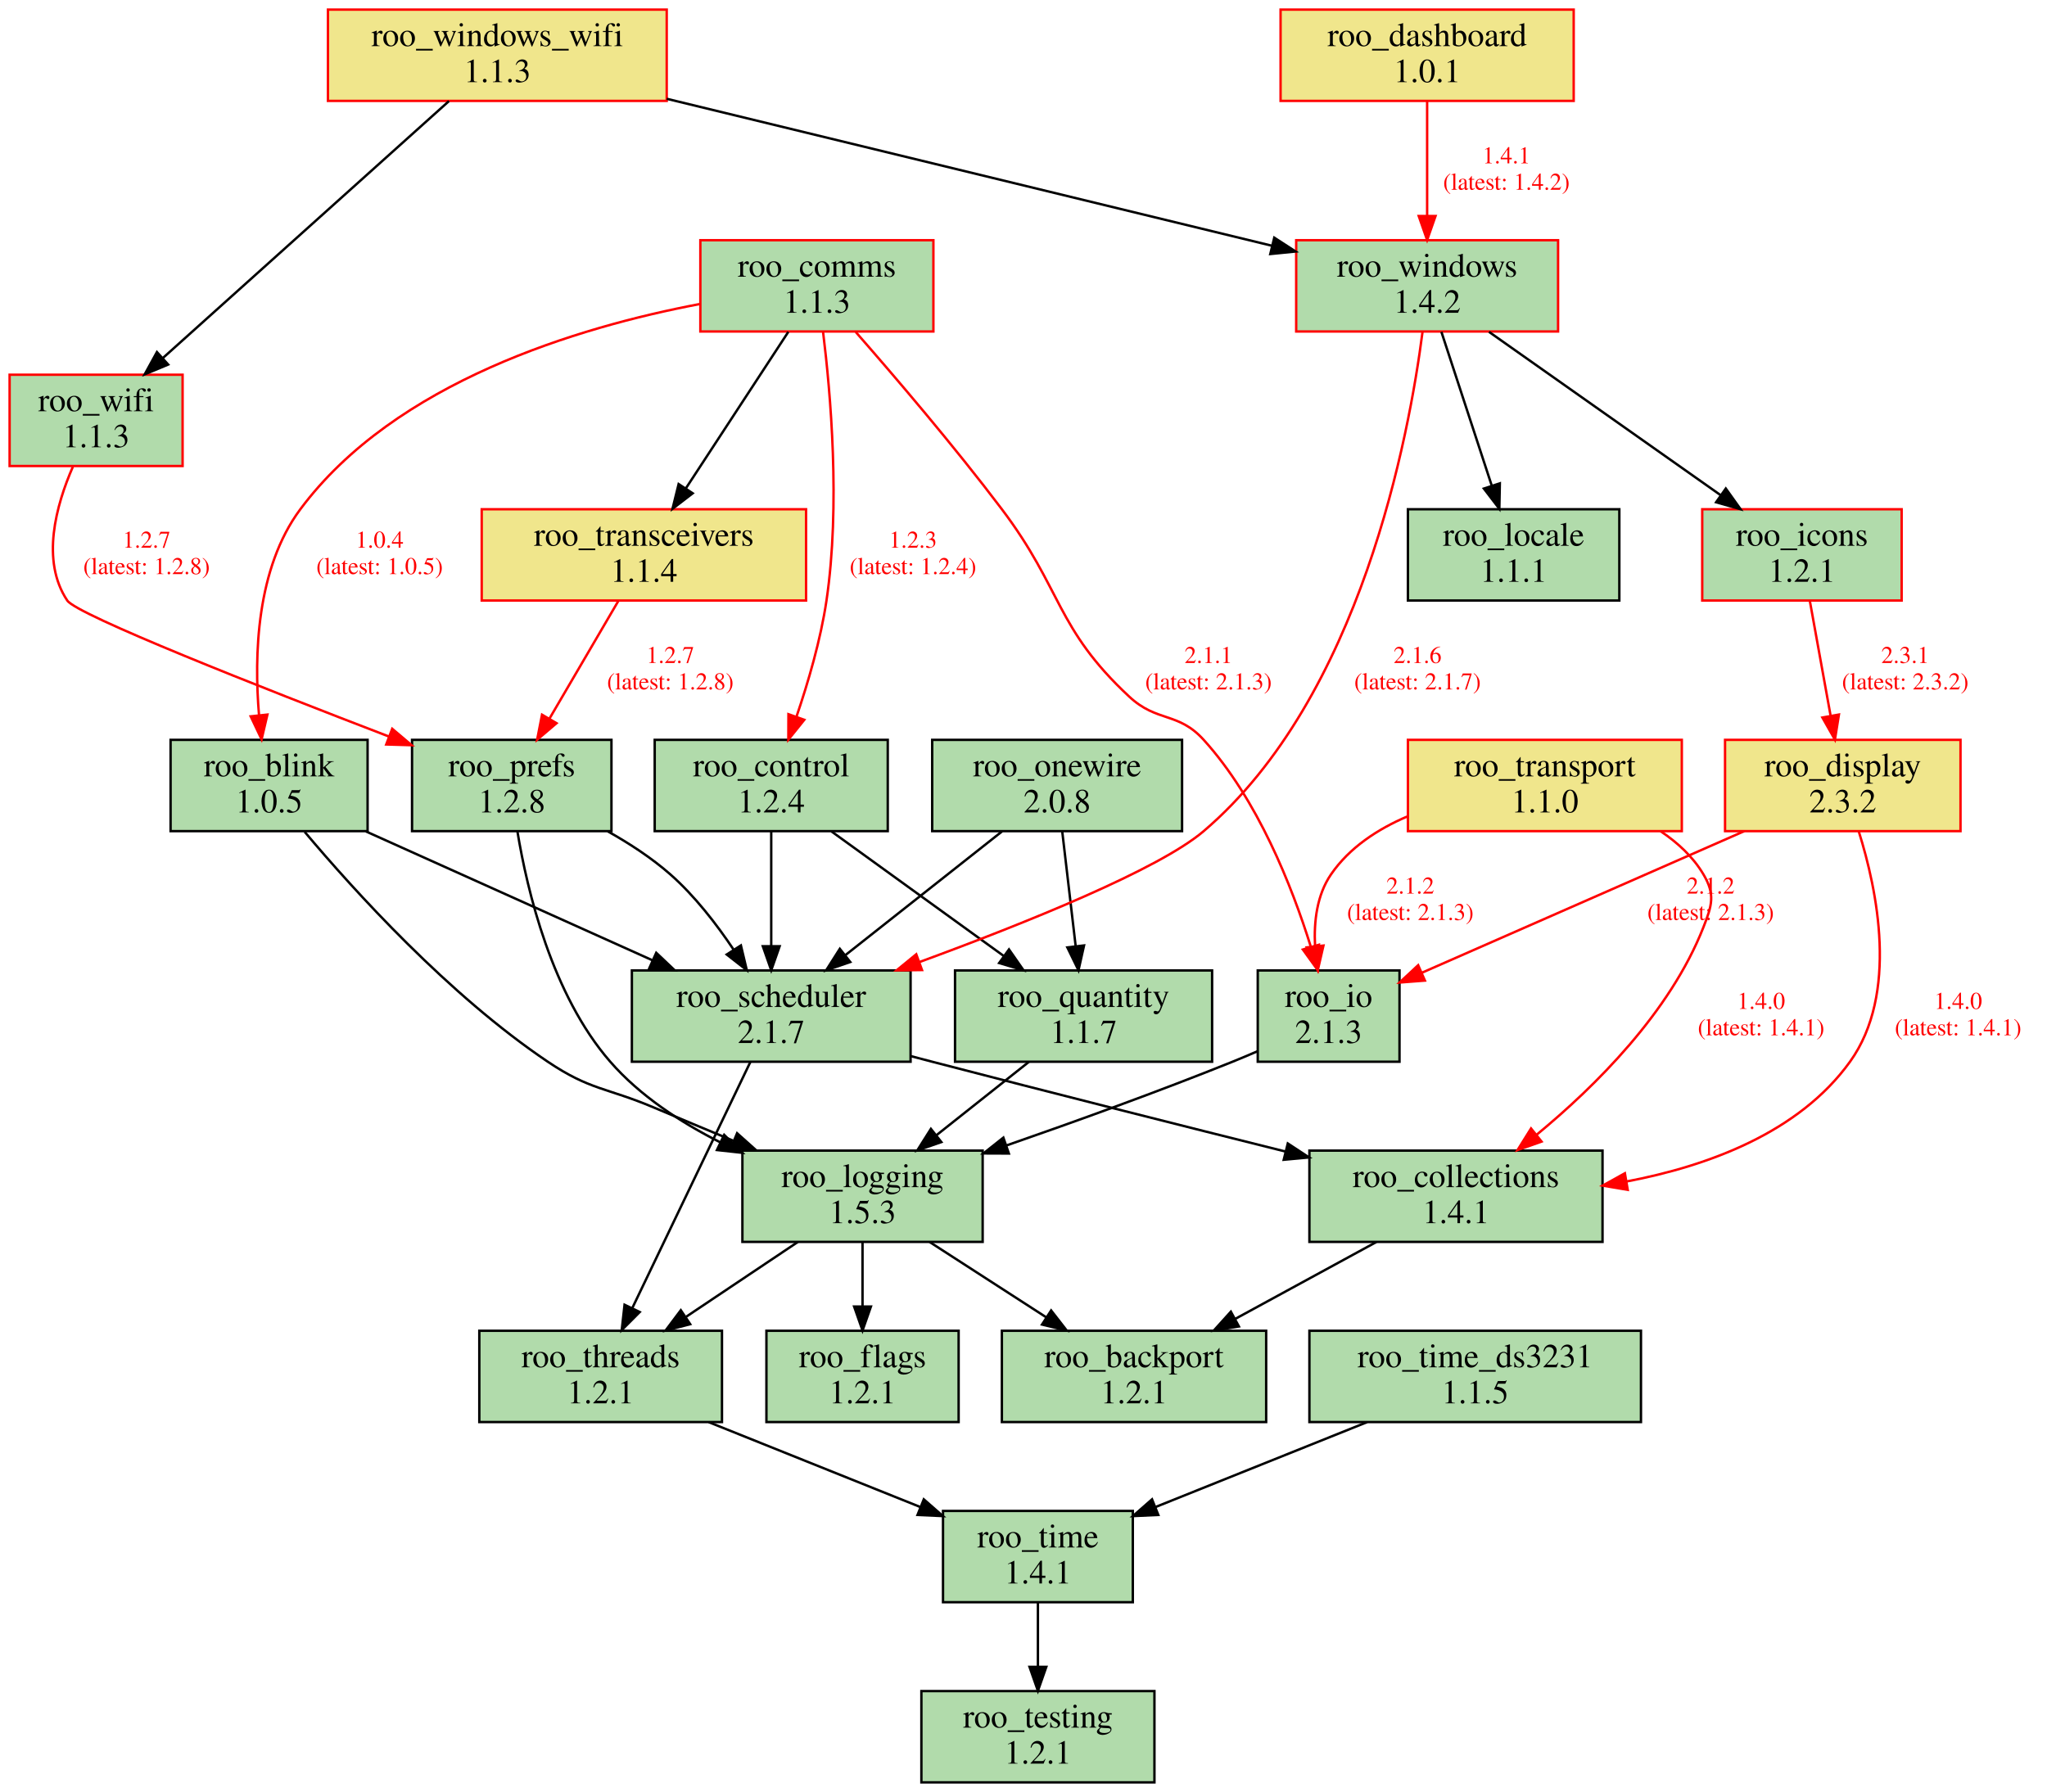
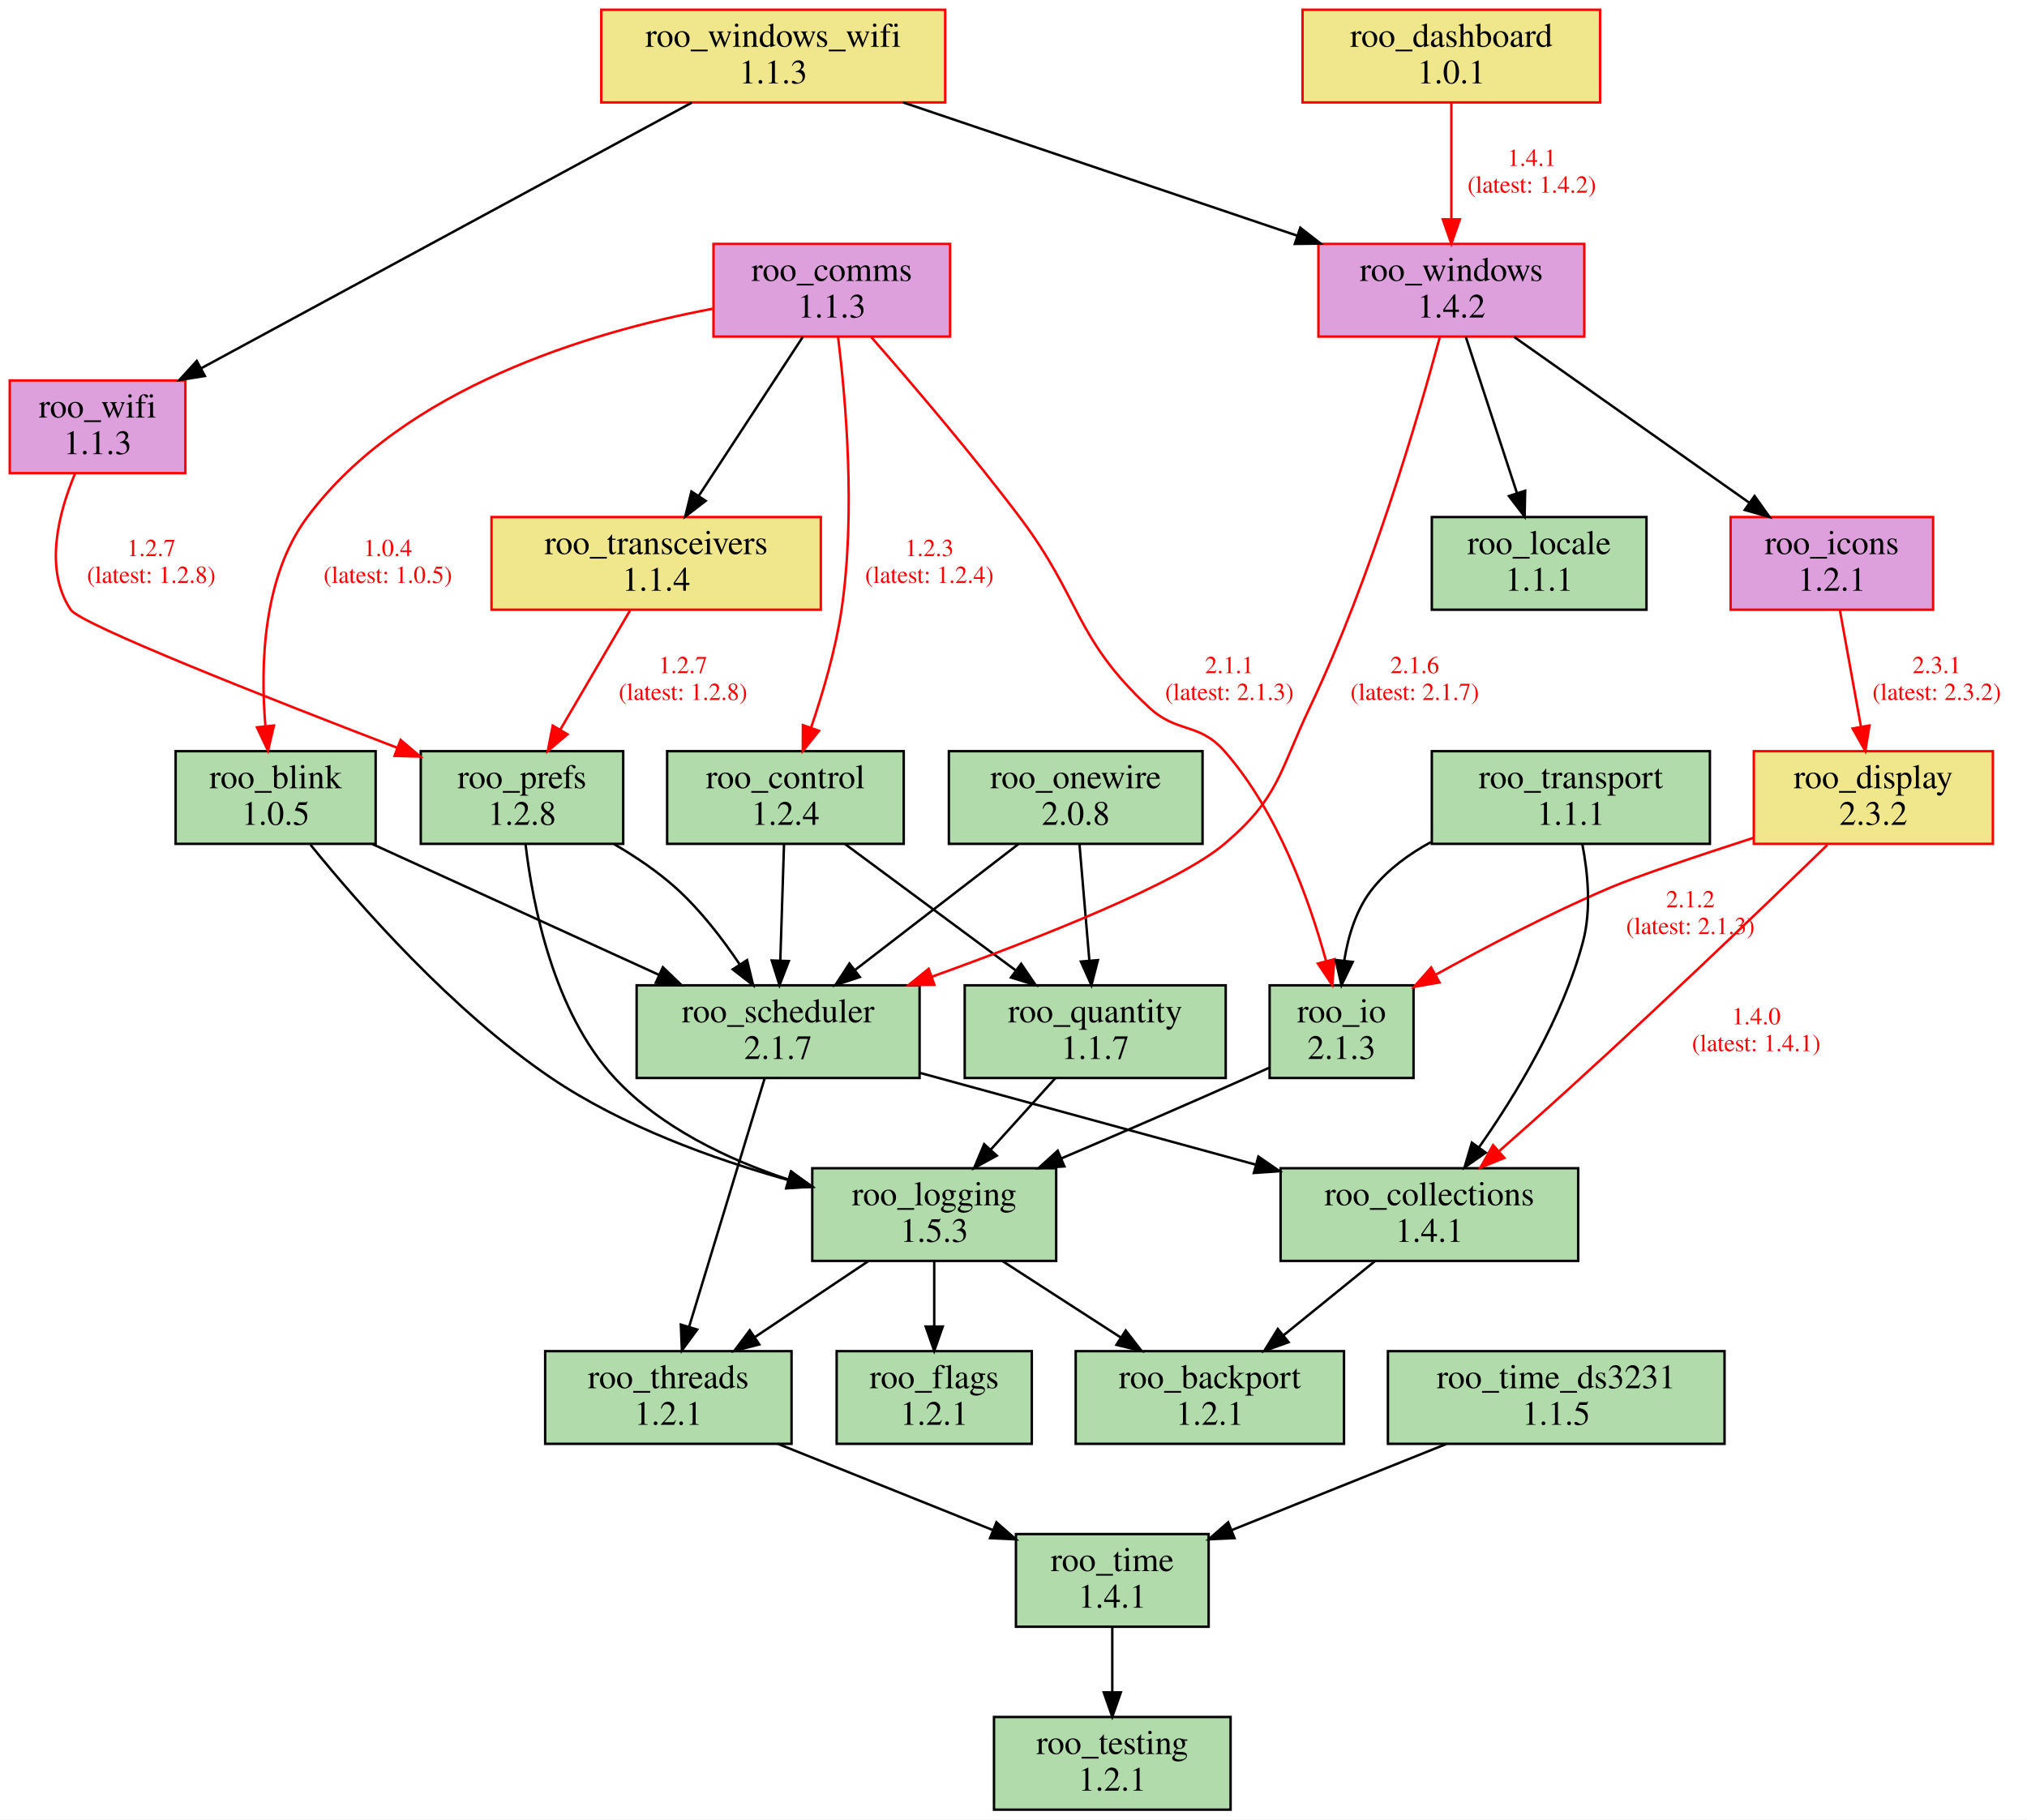
- <svg xmlns="http://www.w3.org/2000/svg" width="852pt" height="746pt" viewBox="0.00 0.00 852.00 746.00">
+ <svg xmlns="http://www.w3.org/2000/svg" width="831pt" height="746pt" viewBox="0.00 0.00 831.00 746.00">
  <g id="graph0" class="graph" transform="scale(1 1) rotate(0) translate(4 742)">
-     <polygon fill="white" stroke="transparent" points="-4,4 -4,-742 848,-742 848,4 -4,4" />
+     <polygon fill="white" stroke="transparent" points="-4,4 -4,-742 827,-742 827,4 -4,4" />
    <g id="node1" class="node">
-       <polygon fill="#b1dbab" stroke="black" points="523,-188 413,-188 413,-150 523,-150 523,-188" />
-       <text text-anchor="middle" x="468" y="-172.8" font-family="Times,serif" font-size="14.00">roo_backport</text>
-       <text text-anchor="middle" x="468" y="-157.8" font-family="Times,serif" font-size="14.00">1.2.1</text>
+       <polygon fill="#b1dbab" stroke="black" points="547,-188 437,-188 437,-150 547,-150 547,-188" />
+       <text text-anchor="middle" x="492" y="-172.8" font-family="Times,serif" font-size="14.00">roo_backport</text>
+       <text text-anchor="middle" x="492" y="-157.8" font-family="Times,serif" font-size="14.00">1.2.1</text>
    </g>
    <g id="node2" class="node">
-       <polygon fill="#b1dbab" stroke="black" points="149,-434 67,-434 67,-396 149,-396 149,-434" />
-       <text text-anchor="middle" x="108" y="-418.8" font-family="Times,serif" font-size="14.00">roo_blink</text>
-       <text text-anchor="middle" x="108" y="-403.8" font-family="Times,serif" font-size="14.00">1.0.5</text>
+       <polygon fill="#b1dbab" stroke="black" points="150,-434 68,-434 68,-396 150,-396 150,-434" />
+       <text text-anchor="middle" x="109" y="-418.8" font-family="Times,serif" font-size="14.00">roo_blink</text>
+       <text text-anchor="middle" x="109" y="-403.8" font-family="Times,serif" font-size="14.00">1.0.5</text>
    </g>
    <g id="node12" class="node">
-       <polygon fill="#b1dbab" stroke="black" points="405,-263 305,-263 305,-225 405,-225 405,-263" />
-       <text text-anchor="middle" x="355" y="-247.8" font-family="Times,serif" font-size="14.00">roo_logging</text>
-       <text text-anchor="middle" x="355" y="-232.8" font-family="Times,serif" font-size="14.00">1.5.3</text>
+       <polygon fill="#b1dbab" stroke="black" points="429,-263 329,-263 329,-225 429,-225 429,-263" />
+       <text text-anchor="middle" x="379" y="-247.8" font-family="Times,serif" font-size="14.00">roo_logging</text>
+       <text text-anchor="middle" x="379" y="-232.8" font-family="Times,serif" font-size="14.00">1.5.3</text>
    </g>
    <g id="edge1" class="edge">
-       <path fill="none" stroke="black" d="M122.82,-395.69C143.4,-371.22 182.77,-327.74 224,-300 241.67,-288.11 248.38,-289.29 268,-281 278.71,-276.47 290.19,-271.68 301.18,-267.12" />
-       <polygon fill="black" stroke="black" points="302.79,-270.24 310.69,-263.18 300.11,-263.78 302.79,-270.24" />
+       <path fill="none" stroke="black" d="M123.31,-395.61C143.2,-371.06 181.37,-327.48 222,-300 251.25,-280.22 288.37,-266.79 319.18,-258.15" />
+       <polygon fill="black" stroke="black" points="320.2,-261.5 328.94,-255.51 318.37,-254.74 320.2,-261.5" />
    </g>
    <g id="node16" class="node">
-       <polygon fill="#b1dbab" stroke="black" points="375,-338 259,-338 259,-300 375,-300 375,-338" />
-       <text text-anchor="middle" x="317" y="-322.8" font-family="Times,serif" font-size="14.00">roo_scheduler</text>
-       <text text-anchor="middle" x="317" y="-307.8" font-family="Times,serif" font-size="14.00">2.1.7</text>
+       <polygon fill="#b1dbab" stroke="black" points="373,-338 257,-338 257,-300 373,-300 373,-338" />
+       <text text-anchor="middle" x="315" y="-322.8" font-family="Times,serif" font-size="14.00">roo_scheduler</text>
+       <text text-anchor="middle" x="315" y="-307.8" font-family="Times,serif" font-size="14.00">2.1.7</text>
    </g>
    <g id="edge2" class="edge">
-       <path fill="none" stroke="black" d="M148.3,-395.88C182.27,-380.6 231.02,-358.67 267.39,-342.31" />
-       <polygon fill="black" stroke="black" points="269.14,-345.36 276.83,-338.07 266.27,-338.98 269.14,-345.36" />
+       <path fill="none" stroke="black" d="M148.72,-395.88C182.2,-380.6 230.26,-358.67 266.1,-342.31" />
+       <polygon fill="black" stroke="black" points="267.76,-345.4 275.4,-338.07 264.85,-339.04 267.76,-345.4" />
    </g>
    <g id="node3" class="node">
-       <polygon fill="#b1dbab" stroke="black" points="663,-263 541,-263 541,-225 663,-225 663,-263" />
-       <text text-anchor="middle" x="602" y="-247.8" font-family="Times,serif" font-size="14.00">roo_collections</text>
-       <text text-anchor="middle" x="602" y="-232.8" font-family="Times,serif" font-size="14.00">1.4.1</text>
+       <polygon fill="#b1dbab" stroke="black" points="643,-263 521,-263 521,-225 643,-225 643,-263" />
+       <text text-anchor="middle" x="582" y="-247.8" font-family="Times,serif" font-size="14.00">roo_collections</text>
+       <text text-anchor="middle" x="582" y="-232.8" font-family="Times,serif" font-size="14.00">1.4.1</text>
    </g>
    <g id="edge3" class="edge">
-       <path fill="none" stroke="black" d="M568.88,-224.96C551.16,-215.3 529.15,-203.32 510.22,-193" />
-       <polygon fill="black" stroke="black" points="511.66,-189.8 501.21,-188.09 508.31,-195.95 511.66,-189.8" />
+       <path fill="none" stroke="black" d="M559.75,-224.96C548.39,-215.74 534.41,-204.4 522.1,-194.42" />
+       <polygon fill="black" stroke="black" points="524.27,-191.67 514.3,-188.09 519.86,-197.11 524.27,-191.67" />
    </g>
    <g id="node4" class="node">
-       <polygon fill="#b1dbab" stroke="red" points="384.5,-642 287.5,-642 287.5,-604 384.5,-604 384.5,-642" />
-       <text text-anchor="middle" x="336" y="-626.8" font-family="Times,serif" font-size="14.00">roo_comms</text>
-       <text text-anchor="middle" x="336" y="-611.8" font-family="Times,serif" font-size="14.00">1.1.3</text>
+       <polygon fill="plum" stroke="red" points="385.5,-642 288.5,-642 288.5,-604 385.5,-604 385.5,-642" />
+       <text text-anchor="middle" x="337" y="-626.8" font-family="Times,serif" font-size="14.00">roo_comms</text>
+       <text text-anchor="middle" x="337" y="-611.8" font-family="Times,serif" font-size="14.00">1.1.3</text>
    </g>
    <g id="edge4" class="edge">
-       <path fill="none" stroke="red" d="M287.14,-615.41C236.88,-605.86 160.52,-583.08 121,-530 102.68,-505.39 101.7,-469.14 103.82,-444.15" />
-       <polygon fill="red" stroke="red" points="107.3,-444.52 104.88,-434.2 100.34,-443.78 107.3,-444.52" />
-       <text text-anchor="middle" x="154" y="-514" font-family="Times,serif" font-size="10.00" fill="red">1.0.4</text>
-       <text text-anchor="middle" x="154" y="-503" font-family="Times,serif" font-size="10.00" fill="red">(latest: 1.0.5)</text>
+       <path fill="none" stroke="red" d="M288.14,-615.41C237.88,-605.86 161.52,-583.08 122,-530 103.68,-505.39 102.7,-469.14 104.82,-444.15" />
+       <polygon fill="red" stroke="red" points="108.3,-444.52 105.88,-434.2 101.34,-443.78 108.3,-444.52" />
+       <text text-anchor="middle" x="155" y="-514" font-family="Times,serif" font-size="10.00" fill="red">1.0.4</text>
+       <text text-anchor="middle" x="155" y="-503" font-family="Times,serif" font-size="10.00" fill="red">(latest: 1.0.5)</text>
    </g>
    <g id="node5" class="node">
-       <polygon fill="#b1dbab" stroke="black" points="365.5,-434 268.5,-434 268.5,-396 365.5,-396 365.5,-434" />
-       <text text-anchor="middle" x="317" y="-418.8" font-family="Times,serif" font-size="14.00">roo_control</text>
-       <text text-anchor="middle" x="317" y="-403.8" font-family="Times,serif" font-size="14.00">1.2.4</text>
+       <polygon fill="#b1dbab" stroke="black" points="366.5,-434 269.5,-434 269.5,-396 366.5,-396 366.5,-434" />
+       <text text-anchor="middle" x="318" y="-418.8" font-family="Times,serif" font-size="14.00">roo_control</text>
+       <text text-anchor="middle" x="318" y="-403.8" font-family="Times,serif" font-size="14.00">1.2.4</text>
    </g>
    <g id="edge5" class="edge">
-       <path fill="none" stroke="red" d="M338.58,-603.8C341.7,-578.55 345.85,-531.54 340,-492 337.58,-475.65 332.38,-457.94 327.54,-443.74" />
-       <polygon fill="red" stroke="red" points="330.76,-442.34 324.12,-434.08 324.16,-444.68 330.76,-442.34" />
-       <text text-anchor="middle" x="376" y="-514" font-family="Times,serif" font-size="10.00" fill="red">1.2.3</text>
-       <text text-anchor="middle" x="376" y="-503" font-family="Times,serif" font-size="10.00" fill="red">(latest: 1.2.4)</text>
+       <path fill="none" stroke="red" d="M339.58,-603.8C342.7,-578.55 346.85,-531.54 341,-492 338.58,-475.65 333.38,-457.94 328.54,-443.74" />
+       <polygon fill="red" stroke="red" points="331.76,-442.34 325.12,-434.08 325.16,-444.68 331.76,-442.34" />
+       <text text-anchor="middle" x="377" y="-514" font-family="Times,serif" font-size="10.00" fill="red">1.2.3</text>
+       <text text-anchor="middle" x="377" y="-503" font-family="Times,serif" font-size="10.00" fill="red">(latest: 1.2.4)</text>
    </g>
    <g id="node10" class="node">
-       <polygon fill="#b1dbab" stroke="black" points="578.5,-338 519.5,-338 519.5,-300 578.5,-300 578.5,-338" />
-       <text text-anchor="middle" x="549" y="-322.8" font-family="Times,serif" font-size="14.00">roo_io</text>
-       <text text-anchor="middle" x="549" y="-307.8" font-family="Times,serif" font-size="14.00">2.1.3</text>
+       <polygon fill="#b1dbab" stroke="black" points="575.5,-338 516.5,-338 516.5,-300 575.5,-300 575.5,-338" />
+       <text text-anchor="middle" x="546" y="-322.8" font-family="Times,serif" font-size="14.00">roo_io</text>
+       <text text-anchor="middle" x="546" y="-307.8" font-family="Times,serif" font-size="14.00">2.1.3</text>
    </g>
    <g id="edge6" class="edge">
-       <path fill="none" stroke="red" d="M352.19,-603.77C368.17,-585.52 393.04,-556.43 413,-530 438.26,-496.55 435.33,-480.57 466,-452 477.66,-441.14 486.3,-445.8 497,-434 519.5,-409.18 533.75,-372.97 541.53,-348.05" />
-       <polygon fill="red" stroke="red" points="544.98,-348.71 544.47,-338.13 538.27,-346.72 544.98,-348.71" />
-       <text text-anchor="middle" x="499" y="-466" font-family="Times,serif" font-size="10.00" fill="red">2.1.1</text>
-       <text text-anchor="middle" x="499" y="-455" font-family="Times,serif" font-size="10.00" fill="red">(latest: 2.1.3)</text>
+       <path fill="none" stroke="red" d="M353.19,-603.77C369.17,-585.52 394.04,-556.43 414,-530 439.26,-496.55 436.33,-480.57 467,-452 478.66,-441.14 487.48,-445.96 498,-434 519.85,-409.17 532.78,-372.96 539.62,-348.05" />
+       <polygon fill="red" stroke="red" points="543.07,-348.69 542.18,-338.13 536.29,-346.93 543.07,-348.69" />
+       <text text-anchor="middle" x="500" y="-466" font-family="Times,serif" font-size="10.00" fill="red">2.1.1</text>
+       <text text-anchor="middle" x="500" y="-455" font-family="Times,serif" font-size="10.00" fill="red">(latest: 2.1.3)</text>
    </g>
    <g id="node21" class="node">
-       <polygon fill="khaki" stroke="red" points="331.5,-530 196.5,-530 196.5,-492 331.5,-492 331.5,-530" />
-       <text text-anchor="middle" x="264" y="-514.8" font-family="Times,serif" font-size="14.00">roo_transceivers</text>
-       <text text-anchor="middle" x="264" y="-499.8" font-family="Times,serif" font-size="14.00">1.1.4</text>
+       <polygon fill="khaki" stroke="red" points="332.5,-530 197.5,-530 197.5,-492 332.5,-492 332.5,-530" />
+       <text text-anchor="middle" x="265" y="-514.8" font-family="Times,serif" font-size="14.00">roo_transceivers</text>
+       <text text-anchor="middle" x="265" y="-499.8" font-family="Times,serif" font-size="14.00">1.1.4</text>
    </g>
    <g id="edge7" class="edge">
-       <path fill="none" stroke="black" d="M324.11,-603.84C312.49,-586.08 294.67,-558.85 281.44,-538.65" />
-       <polygon fill="black" stroke="black" points="284.31,-536.64 275.91,-530.19 278.46,-540.48 284.31,-536.64" />
+       <path fill="none" stroke="black" d="M325.11,-603.84C313.49,-586.08 295.67,-558.85 282.44,-538.65" />
+       <polygon fill="black" stroke="black" points="285.31,-536.64 276.91,-530.19 279.46,-540.48 285.31,-536.64" />
    </g>
    <g id="node15" class="node">
-       <polygon fill="#b1dbab" stroke="black" points="500.5,-338 393.5,-338 393.5,-300 500.5,-300 500.5,-338" />
-       <text text-anchor="middle" x="447" y="-322.8" font-family="Times,serif" font-size="14.00">roo_quantity</text>
-       <text text-anchor="middle" x="447" y="-307.8" font-family="Times,serif" font-size="14.00">1.1.7</text>
+       <polygon fill="#b1dbab" stroke="black" points="498.5,-338 391.5,-338 391.5,-300 498.5,-300 498.5,-338" />
+       <text text-anchor="middle" x="445" y="-322.8" font-family="Times,serif" font-size="14.00">roo_quantity</text>
+       <text text-anchor="middle" x="445" y="-307.8" font-family="Times,serif" font-size="14.00">1.1.7</text>
    </g>
    <g id="edge8" class="edge">
-       <path fill="none" stroke="black" d="M342.07,-395.88C362.48,-381.12 391.47,-360.15 413.81,-344" />
-       <polygon fill="black" stroke="black" points="415.96,-346.76 422.01,-338.07 411.86,-341.09 415.96,-346.76" />
+       <path fill="none" stroke="black" d="M342.49,-395.88C362.34,-381.18 390.5,-360.34 412.28,-344.21" />
+       <polygon fill="black" stroke="black" points="414.63,-346.83 420.59,-338.07 410.47,-341.2 414.63,-346.83" />
    </g>
    <g id="edge9" class="edge">
-       <path fill="none" stroke="black" d="M317,-395.88C317,-382.35 317,-363.62 317,-348.15" />
-       <polygon fill="black" stroke="black" points="320.5,-348.07 317,-338.07 313.5,-348.07 320.5,-348.07" />
+       <path fill="none" stroke="black" d="M317.42,-395.88C316.99,-382.35 316.39,-363.62 315.9,-348.15" />
+       <polygon fill="black" stroke="black" points="319.39,-347.95 315.58,-338.07 312.4,-348.18 319.39,-347.95" />
    </g>
    <g id="node6" class="node">
-       <polygon fill="khaki" stroke="red" points="651,-738 529,-738 529,-700 651,-700 651,-738" />
-       <text text-anchor="middle" x="590" y="-722.8" font-family="Times,serif" font-size="14.00">roo_dashboard</text>
-       <text text-anchor="middle" x="590" y="-707.8" font-family="Times,serif" font-size="14.00">1.0.1</text>
+       <polygon fill="khaki" stroke="red" points="652,-738 530,-738 530,-700 652,-700 652,-738" />
+       <text text-anchor="middle" x="591" y="-722.8" font-family="Times,serif" font-size="14.00">roo_dashboard</text>
+       <text text-anchor="middle" x="591" y="-707.8" font-family="Times,serif" font-size="14.00">1.0.1</text>
    </g>
    <g id="node24" class="node">
-       <polygon fill="#b1dbab" stroke="red" points="644.5,-642 535.5,-642 535.5,-604 644.5,-604 644.5,-642" />
-       <text text-anchor="middle" x="590" y="-626.8" font-family="Times,serif" font-size="14.00">roo_windows</text>
-       <text text-anchor="middle" x="590" y="-611.8" font-family="Times,serif" font-size="14.00">1.4.2</text>
+       <polygon fill="plum" stroke="red" points="645.5,-642 536.5,-642 536.5,-604 645.5,-604 645.5,-642" />
+       <text text-anchor="middle" x="591" y="-626.8" font-family="Times,serif" font-size="14.00">roo_windows</text>
+       <text text-anchor="middle" x="591" y="-611.8" font-family="Times,serif" font-size="14.00">1.4.2</text>
    </g>
    <g id="edge10" class="edge">
-       <path fill="none" stroke="red" d="M590,-699.88C590,-686.35 590,-667.62 590,-652.15" />
-       <polygon fill="red" stroke="red" points="593.5,-652.07 590,-642.07 586.5,-652.07 593.5,-652.07" />
-       <text text-anchor="middle" x="623" y="-674" font-family="Times,serif" font-size="10.00" fill="red">1.4.1</text>
-       <text text-anchor="middle" x="623" y="-663" font-family="Times,serif" font-size="10.00" fill="red">(latest: 1.4.2)</text>
+       <path fill="none" stroke="red" d="M591,-699.88C591,-686.35 591,-667.62 591,-652.15" />
+       <polygon fill="red" stroke="red" points="594.5,-652.07 591,-642.07 587.5,-652.07 594.5,-652.07" />
+       <text text-anchor="middle" x="624" y="-674" font-family="Times,serif" font-size="10.00" fill="red">1.4.1</text>
+       <text text-anchor="middle" x="624" y="-663" font-family="Times,serif" font-size="10.00" fill="red">(latest: 1.4.2)</text>
    </g>
    <g id="node7" class="node">
-       <polygon fill="khaki" stroke="red" points="812,-434 714,-434 714,-396 812,-396 812,-434" />
-       <text text-anchor="middle" x="763" y="-418.8" font-family="Times,serif" font-size="14.00">roo_display</text>
-       <text text-anchor="middle" x="763" y="-403.8" font-family="Times,serif" font-size="14.00">2.3.2</text>
+       <polygon fill="khaki" stroke="red" points="813,-434 715,-434 715,-396 813,-396 813,-434" />
+       <text text-anchor="middle" x="764" y="-418.8" font-family="Times,serif" font-size="14.00">roo_display</text>
+       <text text-anchor="middle" x="764" y="-403.8" font-family="Times,serif" font-size="14.00">2.3.2</text>
    </g>
    <g id="edge11" class="edge">
-       <path fill="none" stroke="red" d="M769.66,-395.85C777.3,-371.56 786.35,-328.29 766,-300 744.77,-270.49 706.95,-256.59 672.97,-250.14" />
-       <polygon fill="red" stroke="red" points="673.49,-246.67 663.04,-248.43 672.31,-253.57 673.49,-246.67" />
-       <text text-anchor="middle" x="811" y="-322" font-family="Times,serif" font-size="10.00" fill="red">1.4.0</text>
-       <text text-anchor="middle" x="811" y="-311" font-family="Times,serif" font-size="10.00" fill="red">(latest: 1.4.1)</text>
+       <path fill="none" stroke="red" d="M745.16,-395.58C718.42,-369.59 667.71,-320.86 623,-281 619.04,-277.47 614.84,-273.75 610.71,-270.11" />
+       <polygon fill="red" stroke="red" points="612.73,-267.23 602.91,-263.25 608.11,-272.49 612.73,-267.23" />
+       <text text-anchor="middle" x="716" y="-322" font-family="Times,serif" font-size="10.00" fill="red">1.4.0</text>
+       <text text-anchor="middle" x="716" y="-311" font-family="Times,serif" font-size="10.00" fill="red">(latest: 1.4.1)</text>
    </g>
    <g id="edge12" class="edge">
-       <path fill="none" stroke="red" d="M721.99,-395.99C683.28,-378.98 625.66,-353.67 587.72,-337.01" />
-       <polygon fill="red" stroke="red" points="589.08,-333.78 578.52,-332.97 586.27,-340.19 589.08,-333.78" />
-       <text text-anchor="middle" x="708" y="-370" font-family="Times,serif" font-size="10.00" fill="red">2.1.2</text>
-       <text text-anchor="middle" x="708" y="-359" font-family="Times,serif" font-size="10.00" fill="red">(latest: 2.1.3)</text>
+       <path fill="none" stroke="red" d="M714.75,-398.44C691.73,-390.99 667,-382.69 656,-378 631.61,-367.59 605.31,-353.82 584.53,-342.31" />
+       <polygon fill="red" stroke="red" points="586.14,-339.19 575.7,-337.36 582.72,-345.3 586.14,-339.19" />
+       <text text-anchor="middle" x="689" y="-370" font-family="Times,serif" font-size="10.00" fill="red">2.1.2</text>
+       <text text-anchor="middle" x="689" y="-359" font-family="Times,serif" font-size="10.00" fill="red">(latest: 2.1.3)</text>
    </g>
    <g id="node8" class="node">
-       <polygon fill="#b1dbab" stroke="black" points="395,-188 315,-188 315,-150 395,-150 395,-188" />
-       <text text-anchor="middle" x="355" y="-172.8" font-family="Times,serif" font-size="14.00">roo_flags</text>
-       <text text-anchor="middle" x="355" y="-157.8" font-family="Times,serif" font-size="14.00">1.2.1</text>
+       <polygon fill="#b1dbab" stroke="black" points="419,-188 339,-188 339,-150 419,-150 419,-188" />
+       <text text-anchor="middle" x="379" y="-172.8" font-family="Times,serif" font-size="14.00">roo_flags</text>
+       <text text-anchor="middle" x="379" y="-157.8" font-family="Times,serif" font-size="14.00">1.2.1</text>
    </g>
    <g id="node9" class="node">
-       <polygon fill="#b1dbab" stroke="red" points="787.5,-530 704.5,-530 704.5,-492 787.5,-492 787.5,-530" />
-       <text text-anchor="middle" x="746" y="-514.8" font-family="Times,serif" font-size="14.00">roo_icons</text>
-       <text text-anchor="middle" x="746" y="-499.8" font-family="Times,serif" font-size="14.00">1.2.1</text>
+       <polygon fill="plum" stroke="red" points="788.5,-530 705.5,-530 705.5,-492 788.5,-492 788.5,-530" />
+       <text text-anchor="middle" x="747" y="-514.8" font-family="Times,serif" font-size="14.00">roo_icons</text>
+       <text text-anchor="middle" x="747" y="-499.8" font-family="Times,serif" font-size="14.00">1.2.1</text>
    </g>
    <g id="edge13" class="edge">
-       <path fill="none" stroke="red" d="M749.28,-491.88C751.72,-478.35 755.11,-459.62 757.91,-444.15" />
-       <polygon fill="red" stroke="red" points="761.4,-444.53 759.73,-434.07 754.51,-443.29 761.4,-444.53" />
-       <text text-anchor="middle" x="789" y="-466" font-family="Times,serif" font-size="10.00" fill="red">2.3.1</text>
-       <text text-anchor="middle" x="789" y="-455" font-family="Times,serif" font-size="10.00" fill="red">(latest: 2.3.2)</text>
+       <path fill="none" stroke="red" d="M750.28,-491.88C752.72,-478.35 756.11,-459.62 758.91,-444.15" />
+       <polygon fill="red" stroke="red" points="762.4,-444.53 760.73,-434.07 755.51,-443.29 762.4,-444.53" />
+       <text text-anchor="middle" x="790" y="-466" font-family="Times,serif" font-size="10.00" fill="red">2.3.1</text>
+       <text text-anchor="middle" x="790" y="-455" font-family="Times,serif" font-size="10.00" fill="red">(latest: 2.3.2)</text>
    </g>
    <g id="edge14" class="edge">
-       <path fill="none" stroke="black" d="M519.41,-304.37C515.92,-302.85 512.39,-301.37 509,-300 478.24,-287.61 443.5,-275.08 414.8,-265.11" />
-       <polygon fill="black" stroke="black" points="415.91,-261.79 405.32,-261.83 413.62,-268.41 415.91,-261.79" />
+       <path fill="none" stroke="black" d="M516.23,-304.16C513.12,-302.74 510,-301.34 507,-300 482.14,-288.93 454.42,-276.96 431.14,-267.03" />
+       <polygon fill="black" stroke="black" points="432.36,-263.75 421.79,-263.05 429.62,-270.19 432.36,-263.75" />
    </g>
    <g id="node11" class="node">
-       <polygon fill="#b1dbab" stroke="black" points="670,-530 582,-530 582,-492 670,-492 670,-530" />
-       <text text-anchor="middle" x="626" y="-514.8" font-family="Times,serif" font-size="14.00">roo_locale</text>
-       <text text-anchor="middle" x="626" y="-499.8" font-family="Times,serif" font-size="14.00">1.1.1</text>
+       <polygon fill="#b1dbab" stroke="black" points="671,-530 583,-530 583,-492 671,-492 671,-530" />
+       <text text-anchor="middle" x="627" y="-514.8" font-family="Times,serif" font-size="14.00">roo_locale</text>
+       <text text-anchor="middle" x="627" y="-499.8" font-family="Times,serif" font-size="14.00">1.1.1</text>
    </g>
    <g id="edge15" class="edge">
-       <path fill="none" stroke="black" d="M382.93,-224.96C397.6,-215.48 415.76,-203.75 431.52,-193.57" />
-       <polygon fill="black" stroke="black" points="433.5,-196.46 440,-188.09 429.7,-190.58 433.5,-196.46" />
+       <path fill="none" stroke="black" d="M406.93,-224.96C421.6,-215.48 439.76,-203.75 455.52,-193.57" />
+       <polygon fill="black" stroke="black" points="457.5,-196.46 464,-188.09 453.7,-190.58 457.5,-196.46" />
    </g>
    <g id="edge16" class="edge">
-       <path fill="none" stroke="black" d="M355,-224.96C355,-216.88 355,-207.18 355,-198.18" />
-       <polygon fill="black" stroke="black" points="358.5,-198.09 355,-188.09 351.5,-198.09 358.5,-198.09" />
+       <path fill="none" stroke="black" d="M379,-224.96C379,-216.88 379,-207.18 379,-198.18" />
+       <polygon fill="black" stroke="black" points="382.5,-198.09 379,-188.09 375.5,-198.09 382.5,-198.09" />
    </g>
    <g id="node18" class="node">
-       <polygon fill="#b1dbab" stroke="black" points="296.5,-188 195.5,-188 195.5,-150 296.5,-150 296.5,-188" />
-       <text text-anchor="middle" x="246" y="-172.8" font-family="Times,serif" font-size="14.00">roo_threads</text>
-       <text text-anchor="middle" x="246" y="-157.8" font-family="Times,serif" font-size="14.00">1.2.1</text>
+       <polygon fill="#b1dbab" stroke="black" points="320.5,-188 219.5,-188 219.5,-150 320.5,-150 320.5,-188" />
+       <text text-anchor="middle" x="270" y="-172.8" font-family="Times,serif" font-size="14.00">roo_threads</text>
+       <text text-anchor="middle" x="270" y="-157.8" font-family="Times,serif" font-size="14.00">1.2.1</text>
    </g>
    <g id="edge17" class="edge">
-       <path fill="none" stroke="black" d="M328.06,-224.96C314.04,-215.57 296.72,-203.97 281.61,-193.85" />
-       <polygon fill="black" stroke="black" points="283.27,-190.75 273.01,-188.09 279.37,-196.56 283.27,-190.75" />
+       <path fill="none" stroke="black" d="M352.06,-224.96C338.04,-215.57 320.72,-203.97 305.61,-193.85" />
+       <polygon fill="black" stroke="black" points="307.27,-190.75 297.01,-188.09 303.37,-196.56 307.27,-190.75" />
    </g>
    <g id="node13" class="node">
-       <polygon fill="#b1dbab" stroke="black" points="488,-434 384,-434 384,-396 488,-396 488,-434" />
-       <text text-anchor="middle" x="436" y="-418.8" font-family="Times,serif" font-size="14.00">roo_onewire</text>
-       <text text-anchor="middle" x="436" y="-403.8" font-family="Times,serif" font-size="14.00">2.0.8</text>
+       <polygon fill="#b1dbab" stroke="black" points="489,-434 385,-434 385,-396 489,-396 489,-434" />
+       <text text-anchor="middle" x="437" y="-418.8" font-family="Times,serif" font-size="14.00">roo_onewire</text>
+       <text text-anchor="middle" x="437" y="-403.8" font-family="Times,serif" font-size="14.00">2.0.8</text>
    </g>
    <g id="edge19" class="edge">
-       <path fill="none" stroke="black" d="M438.12,-395.88C439.7,-382.35 441.9,-363.62 443.71,-348.15" />
-       <polygon fill="black" stroke="black" points="447.2,-348.41 444.89,-338.07 440.25,-347.59 447.2,-348.41" />
+       <path fill="none" stroke="black" d="M438.54,-395.88C439.69,-382.35 441.29,-363.62 442.6,-348.15" />
+       <polygon fill="black" stroke="black" points="446.1,-348.33 443.46,-338.07 439.13,-347.74 446.1,-348.33" />
    </g>
    <g id="edge18" class="edge">
-       <path fill="none" stroke="black" d="M413.06,-395.88C394.54,-381.25 368.3,-360.52 347.93,-344.43" />
-       <polygon fill="black" stroke="black" points="349.89,-341.52 339.87,-338.07 345.55,-347.01 349.89,-341.52" />
+       <path fill="none" stroke="black" d="M413.48,-395.88C394.41,-381.18 367.35,-360.34 346.43,-344.21" />
+       <polygon fill="black" stroke="black" points="348.51,-341.4 338.45,-338.07 344.24,-346.94 348.51,-341.4" />
    </g>
    <g id="node14" class="node">
-       <polygon fill="#b1dbab" stroke="black" points="250.5,-434 167.5,-434 167.5,-396 250.5,-396 250.5,-434" />
-       <text text-anchor="middle" x="209" y="-418.8" font-family="Times,serif" font-size="14.00">roo_prefs</text>
-       <text text-anchor="middle" x="209" y="-403.8" font-family="Times,serif" font-size="14.00">1.2.8</text>
+       <polygon fill="#b1dbab" stroke="black" points="251.5,-434 168.5,-434 168.5,-396 251.5,-396 251.5,-434" />
+       <text text-anchor="middle" x="210" y="-418.8" font-family="Times,serif" font-size="14.00">roo_prefs</text>
+       <text text-anchor="middle" x="210" y="-403.8" font-family="Times,serif" font-size="14.00">1.2.8</text>
    </g>
    <g id="edge20" class="edge">
-       <path fill="none" stroke="black" d="M211.38,-395.74C215.42,-371.33 225.68,-327.91 250,-300 262.32,-285.86 279.17,-274.82 295.77,-266.46" />
-       <polygon fill="black" stroke="black" points="297.42,-269.56 304.94,-262.09 294.4,-263.24 297.42,-269.56" />
+       <path fill="none" stroke="black" d="M211.45,-395.87C214.34,-371.21 222.9,-327.08 248,-300 266.8,-279.72 294.26,-266.65 319.19,-258.37" />
+       <polygon fill="black" stroke="black" points="320.45,-261.64 328.96,-255.32 318.37,-254.96 320.45,-261.64" />
    </g>
    <g id="edge21" class="edge">
-       <path fill="none" stroke="black" d="M248.92,-395.94C258.01,-390.85 267.26,-384.81 275,-378 285.13,-369.08 294.23,-357.29 301.34,-346.67" />
-       <polygon fill="black" stroke="black" points="304.38,-348.42 306.83,-338.12 298.48,-344.64 304.38,-348.42" />
+       <path fill="none" stroke="black" d="M247.75,-395.9C256.54,-390.77 265.5,-384.73 273,-378 283.05,-368.98 292.13,-357.18 299.25,-346.57" />
+       <polygon fill="black" stroke="black" points="302.28,-348.34 304.76,-338.04 296.4,-344.54 302.28,-348.34" />
    </g>
    <g id="edge22" class="edge">
-       <path fill="none" stroke="black" d="M424.26,-299.96C412.65,-290.74 398.35,-279.4 385.77,-269.42" />
-       <polygon fill="black" stroke="black" points="387.81,-266.56 377.8,-263.09 383.46,-272.05 387.81,-266.56" />
+       <path fill="none" stroke="black" d="M428.69,-299.96C420.67,-291.09 410.88,-280.26 402.11,-270.56" />
+       <polygon fill="black" stroke="black" points="404.66,-268.16 395.36,-263.09 399.47,-272.86 404.66,-268.16" />
    </g>
    <g id="edge23" class="edge">
-       <path fill="none" stroke="black" d="M375.09,-302.34C378.1,-301.54 381.09,-300.76 384,-300 433.06,-287.22 488.45,-273.25 531.13,-262.59" />
-       <polygon fill="black" stroke="black" points="532,-265.98 540.86,-260.16 530.31,-259.19 532,-265.98" />
+       <path fill="none" stroke="black" d="M373.26,-302.07C413.69,-291.02 467.79,-276.23 510.78,-264.47" />
+       <polygon fill="black" stroke="black" points="511.89,-267.8 520.61,-261.78 510.04,-261.05 511.89,-267.8" />
    </g>
    <g id="edge24" class="edge">
-       <path fill="none" stroke="black" d="M308.29,-299.85C296,-274.22 273.45,-227.22 259.12,-197.34" />
-       <polygon fill="black" stroke="black" points="262.26,-195.8 254.78,-188.3 255.95,-198.83 262.26,-195.8" />
+       <path fill="none" stroke="black" d="M309.48,-299.85C301.76,-274.44 287.64,-228.03 278.55,-198.12" />
+       <polygon fill="black" stroke="black" points="281.82,-196.85 275.56,-188.3 275.12,-198.88 281.82,-196.85" />
    </g>
    <g id="node17" class="node">
-       <polygon fill="#b1dbab" stroke="black" points="476.5,-38 379.5,-38 379.5,0 476.5,0 476.5,-38" />
-       <text text-anchor="middle" x="428" y="-22.8" font-family="Times,serif" font-size="14.00">roo_testing</text>
-       <text text-anchor="middle" x="428" y="-7.8" font-family="Times,serif" font-size="14.00">1.2.1</text>
+       <polygon fill="#b1dbab" stroke="black" points="500.5,-38 403.5,-38 403.5,0 500.5,0 500.5,-38" />
+       <text text-anchor="middle" x="452" y="-22.8" font-family="Times,serif" font-size="14.00">roo_testing</text>
+       <text text-anchor="middle" x="452" y="-7.8" font-family="Times,serif" font-size="14.00">1.2.1</text>
    </g>
    <g id="node19" class="node">
-       <polygon fill="#b1dbab" stroke="black" points="467.5,-113 388.5,-113 388.5,-75 467.5,-75 467.5,-113" />
-       <text text-anchor="middle" x="428" y="-97.8" font-family="Times,serif" font-size="14.00">roo_time</text>
-       <text text-anchor="middle" x="428" y="-82.8" font-family="Times,serif" font-size="14.00">1.4.1</text>
+       <polygon fill="#b1dbab" stroke="black" points="491.5,-113 412.5,-113 412.5,-75 491.5,-75 491.5,-113" />
+       <text text-anchor="middle" x="452" y="-97.8" font-family="Times,serif" font-size="14.00">roo_time</text>
+       <text text-anchor="middle" x="452" y="-82.8" font-family="Times,serif" font-size="14.00">1.4.1</text>
    </g>
    <g id="edge25" class="edge">
-       <path fill="none" stroke="black" d="M290.99,-149.96C317.73,-139.23 351.67,-125.62 379.07,-114.62" />
-       <polygon fill="black" stroke="black" points="380.5,-117.83 388.47,-110.85 377.89,-111.33 380.5,-117.83" />
+       <path fill="none" stroke="black" d="M314.99,-149.96C341.73,-139.23 375.67,-125.62 403.07,-114.62" />
+       <polygon fill="black" stroke="black" points="404.5,-117.83 412.47,-110.85 401.89,-111.33 404.5,-117.83" />
    </g>
    <g id="edge26" class="edge">
-       <path fill="none" stroke="black" d="M428,-74.96C428,-66.88 428,-57.18 428,-48.18" />
-       <polygon fill="black" stroke="black" points="431.5,-48.09 428,-38.09 424.5,-48.09 431.5,-48.09" />
+       <path fill="none" stroke="black" d="M452,-74.96C452,-66.88 452,-57.18 452,-48.18" />
+       <polygon fill="black" stroke="black" points="455.5,-48.09 452,-38.09 448.5,-48.09 455.5,-48.09" />
    </g>
    <g id="node20" class="node">
-       <polygon fill="#b1dbab" stroke="black" points="679,-188 541,-188 541,-150 679,-150 679,-188" />
-       <text text-anchor="middle" x="610" y="-172.8" font-family="Times,serif" font-size="14.00">roo_time_ds3231</text>
-       <text text-anchor="middle" x="610" y="-157.8" font-family="Times,serif" font-size="14.00">1.1.5</text>
+       <polygon fill="#b1dbab" stroke="black" points="703,-188 565,-188 565,-150 703,-150 703,-188" />
+       <text text-anchor="middle" x="634" y="-172.8" font-family="Times,serif" font-size="14.00">roo_time_ds3231</text>
+       <text text-anchor="middle" x="634" y="-157.8" font-family="Times,serif" font-size="14.00">1.1.5</text>
    </g>
    <g id="edge27" class="edge">
-       <path fill="none" stroke="black" d="M565.01,-149.96C538.27,-139.23 504.33,-125.62 476.93,-114.62" />
-       <polygon fill="black" stroke="black" points="478.11,-111.33 467.53,-110.85 475.5,-117.83 478.11,-111.33" />
+       <path fill="none" stroke="black" d="M589.01,-149.96C562.27,-139.23 528.33,-125.62 500.93,-114.62" />
+       <polygon fill="black" stroke="black" points="502.11,-111.33 491.53,-110.85 499.5,-117.83 502.11,-111.33" />
    </g>
    <g id="edge28" class="edge">
-       <path fill="none" stroke="red" d="M253.4,-491.88C245.25,-477.96 233.89,-458.53 224.69,-442.82" />
-       <polygon fill="red" stroke="red" points="227.64,-440.93 219.57,-434.07 221.6,-444.47 227.64,-440.93" />
-       <text text-anchor="middle" x="275" y="-466" font-family="Times,serif" font-size="10.00" fill="red">1.2.7</text>
-       <text text-anchor="middle" x="275" y="-455" font-family="Times,serif" font-size="10.00" fill="red">(latest: 1.2.8)</text>
+       <path fill="none" stroke="red" d="M254.4,-491.88C246.25,-477.96 234.89,-458.53 225.69,-442.82" />
+       <polygon fill="red" stroke="red" points="228.64,-440.93 220.57,-434.07 222.6,-444.47 228.64,-440.93" />
+       <text text-anchor="middle" x="276" y="-466" font-family="Times,serif" font-size="10.00" fill="red">1.2.7</text>
+       <text text-anchor="middle" x="276" y="-455" font-family="Times,serif" font-size="10.00" fill="red">(latest: 1.2.8)</text>
    </g>
    <g id="node22" class="node">
-       <polygon fill="khaki" stroke="red" points="696,-434 582,-434 582,-396 696,-396 696,-434" />
-       <text text-anchor="middle" x="639" y="-418.8" font-family="Times,serif" font-size="14.00">roo_transport</text>
-       <text text-anchor="middle" x="639" y="-403.8" font-family="Times,serif" font-size="14.00">1.1.0</text>
+       <polygon fill="#b1dbab" stroke="black" points="697,-434 583,-434 583,-396 697,-396 697,-434" />
+       <text text-anchor="middle" x="640" y="-418.8" font-family="Times,serif" font-size="14.00">roo_transport</text>
+       <text text-anchor="middle" x="640" y="-403.8" font-family="Times,serif" font-size="14.00">1.1.1</text>
    </g>
    <g id="edge29" class="edge">
-       <path fill="none" stroke="red" d="M687.16,-395.97C694.28,-391.21 700.67,-385.3 705,-378 709.99,-369.59 708.57,-365.1 705,-356 691.11,-320.6 660.03,-289.77 635.62,-269.64" />
-       <polygon fill="red" stroke="red" points="637.63,-266.76 627.64,-263.24 633.25,-272.22 637.63,-266.76" />
-       <text text-anchor="middle" x="729" y="-322" font-family="Times,serif" font-size="10.00" fill="red">1.4.0</text>
-       <text text-anchor="middle" x="729" y="-311" font-family="Times,serif" font-size="10.00" fill="red">(latest: 1.4.1)</text>
+       <path fill="none" stroke="black" d="M644.68,-395.96C646.93,-384.37 648.46,-369.09 645,-356 636.75,-324.74 617.44,-293.06 602.36,-271.59" />
+       <polygon fill="black" stroke="black" points="605.09,-269.39 596.4,-263.32 599.41,-273.48 605.09,-269.39" />
    </g>
    <g id="edge30" class="edge">
-       <path fill="none" stroke="red" d="M581.81,-402.13C569.36,-396.82 557.64,-389.13 550,-378 544.12,-369.44 542.81,-358.36 543.35,-348.18" />
-       <polygon fill="red" stroke="red" points="546.85,-348.36 544.47,-338.04 539.9,-347.6 546.85,-348.36" />
-       <text text-anchor="middle" x="583" y="-370" font-family="Times,serif" font-size="10.00" fill="red">2.1.2</text>
-       <text text-anchor="middle" x="583" y="-359" font-family="Times,serif" font-size="10.00" fill="red">(latest: 2.1.3)</text>
+       <path fill="none" stroke="black" d="M582.6,-396.7C573.68,-391.87 565.34,-385.74 559,-378 552.2,-369.71 548.78,-358.59 547.12,-348.31" />
+       <polygon fill="black" stroke="black" points="550.56,-347.59 545.95,-338.05 543.6,-348.38 550.56,-347.59" />
    </g>
    <g id="node23" class="node">
-       <polygon fill="#b1dbab" stroke="red" points="72,-586 0,-586 0,-548 72,-548 72,-586" />
+       <polygon fill="plum" stroke="red" points="72,-586 0,-586 0,-548 72,-548 72,-586" />
      <text text-anchor="middle" x="36" y="-570.8" font-family="Times,serif" font-size="14.00">roo_wifi</text>
      <text text-anchor="middle" x="36" y="-555.8" font-family="Times,serif" font-size="14.00">1.1.3</text>
    </g>
    <g id="edge31" class="edge">
-       <path fill="none" stroke="red" d="M26.35,-547.73C19.36,-531.74 12.91,-508.54 24,-492 28.01,-486.01 104.64,-455.82 158,-435.34" />
-       <polygon fill="red" stroke="red" points="159.25,-438.61 167.34,-431.77 156.75,-432.08 159.25,-438.61" />
-       <text text-anchor="middle" x="57" y="-514" font-family="Times,serif" font-size="10.00" fill="red">1.2.7</text>
-       <text text-anchor="middle" x="57" y="-503" font-family="Times,serif" font-size="10.00" fill="red">(latest: 1.2.8)</text>
+       <path fill="none" stroke="red" d="M26.72,-547.72C20.03,-531.72 13.94,-508.51 25,-492 29.01,-486.01 105.64,-455.82 159,-435.34" />
+       <polygon fill="red" stroke="red" points="160.25,-438.61 168.34,-431.77 157.75,-432.08 160.25,-438.61" />
+       <text text-anchor="middle" x="58" y="-514" font-family="Times,serif" font-size="10.00" fill="red">1.2.7</text>
+       <text text-anchor="middle" x="58" y="-503" font-family="Times,serif" font-size="10.00" fill="red">(latest: 1.2.8)</text>
    </g>
    <g id="edge33" class="edge">
-       <path fill="none" stroke="black" d="M615.76,-603.84C642.15,-585.23 683.29,-556.22 712.26,-535.79" />
-       <polygon fill="black" stroke="black" points="714.31,-538.63 720.46,-530.01 710.27,-532.91 714.31,-538.63" />
+       <path fill="none" stroke="black" d="M616.76,-603.84C643.15,-585.23 684.29,-556.22 713.26,-535.79" />
+       <polygon fill="black" stroke="black" points="715.31,-538.63 721.46,-530.01 711.27,-532.91 715.31,-538.63" />
    </g>
    <g id="edge32" class="edge">
-       <path fill="none" stroke="black" d="M595.94,-603.84C601.65,-586.4 610.35,-559.82 616.92,-539.74" />
-       <polygon fill="black" stroke="black" points="620.26,-540.78 620.05,-530.19 613.61,-538.61 620.26,-540.78" />
+       <path fill="none" stroke="black" d="M596.94,-603.84C602.65,-586.4 611.35,-559.82 617.92,-539.74" />
+       <polygon fill="black" stroke="black" points="621.26,-540.78 621.05,-530.19 614.61,-538.61 621.26,-540.78" />
    </g>
    <g id="edge34" class="edge">
-       <path fill="none" stroke="red" d="M588.08,-603.82C582.52,-560.7 562.39,-451.73 497,-396 478.3,-380.06 423.12,-357.82 378.74,-341.52" />
-       <polygon fill="red" stroke="red" points="379.76,-338.17 369.16,-338.03 377.36,-344.74 379.76,-338.17" />
-       <text text-anchor="middle" x="586" y="-466" font-family="Times,serif" font-size="10.00" fill="red">2.1.6</text>
-       <text text-anchor="middle" x="586" y="-455" font-family="Times,serif" font-size="10.00" fill="red">(latest: 2.1.7)</text>
+       <path fill="none" stroke="red" d="M586.22,-603.6C577.65,-571.81 558.17,-504.95 533,-452 520.4,-425.49 520.39,-414.97 498,-396 479.01,-379.91 423.02,-357.73 377.92,-341.48" />
+       <polygon fill="red" stroke="red" points="379.07,-338.18 368.48,-338.11 376.72,-344.77 379.07,-338.18" />
+       <text text-anchor="middle" x="576" y="-466" font-family="Times,serif" font-size="10.00" fill="red">2.1.6</text>
+       <text text-anchor="middle" x="576" y="-455" font-family="Times,serif" font-size="10.00" fill="red">(latest: 2.1.7)</text>
    </g>
    <g id="node25" class="node">
-       <polygon fill="khaki" stroke="red" points="273.5,-738 132.5,-738 132.5,-700 273.5,-700 273.5,-738" />
-       <text text-anchor="middle" x="203" y="-722.8" font-family="Times,serif" font-size="14.00">roo_windows_wifi</text>
-       <text text-anchor="middle" x="203" y="-707.8" font-family="Times,serif" font-size="14.00">1.1.3</text>
+       <polygon fill="khaki" stroke="red" points="383.5,-738 242.5,-738 242.5,-700 383.5,-700 383.5,-738" />
+       <text text-anchor="middle" x="313" y="-722.8" font-family="Times,serif" font-size="14.00">roo_windows_wifi</text>
+       <text text-anchor="middle" x="313" y="-707.8" font-family="Times,serif" font-size="14.00">1.1.3</text>
    </g>
    <g id="edge35" class="edge">
-       <path fill="none" stroke="black" d="M182.86,-699.91C153.14,-673.22 97.45,-623.2 63.85,-593.01" />
-       <polygon fill="black" stroke="black" points="65.99,-590.24 56.22,-586.16 61.32,-595.44 65.99,-590.24" />
+       <path fill="none" stroke="black" d="M279.59,-699.91C229.15,-672.6 133.62,-620.86 78.37,-590.94" />
+       <polygon fill="black" stroke="black" points="79.99,-587.84 69.53,-586.16 76.66,-594 79.99,-587.84" />
    </g>
    <g id="edge36" class="edge">
-       <path fill="none" stroke="black" d="M273.53,-700.87C345.33,-683.43 455.68,-656.63 525.3,-639.72" />
-       <polygon fill="black" stroke="black" points="526.37,-643.06 535.26,-637.3 524.72,-636.25 526.37,-643.06" />
+       <path fill="none" stroke="black" d="M366.27,-699.99C412.39,-684.39 479.16,-661.82 527.93,-645.33" />
+       <polygon fill="black" stroke="black" points="529.08,-648.63 537.43,-642.11 526.84,-642 529.08,-648.63" />
    </g>
  </g>
</svg>
